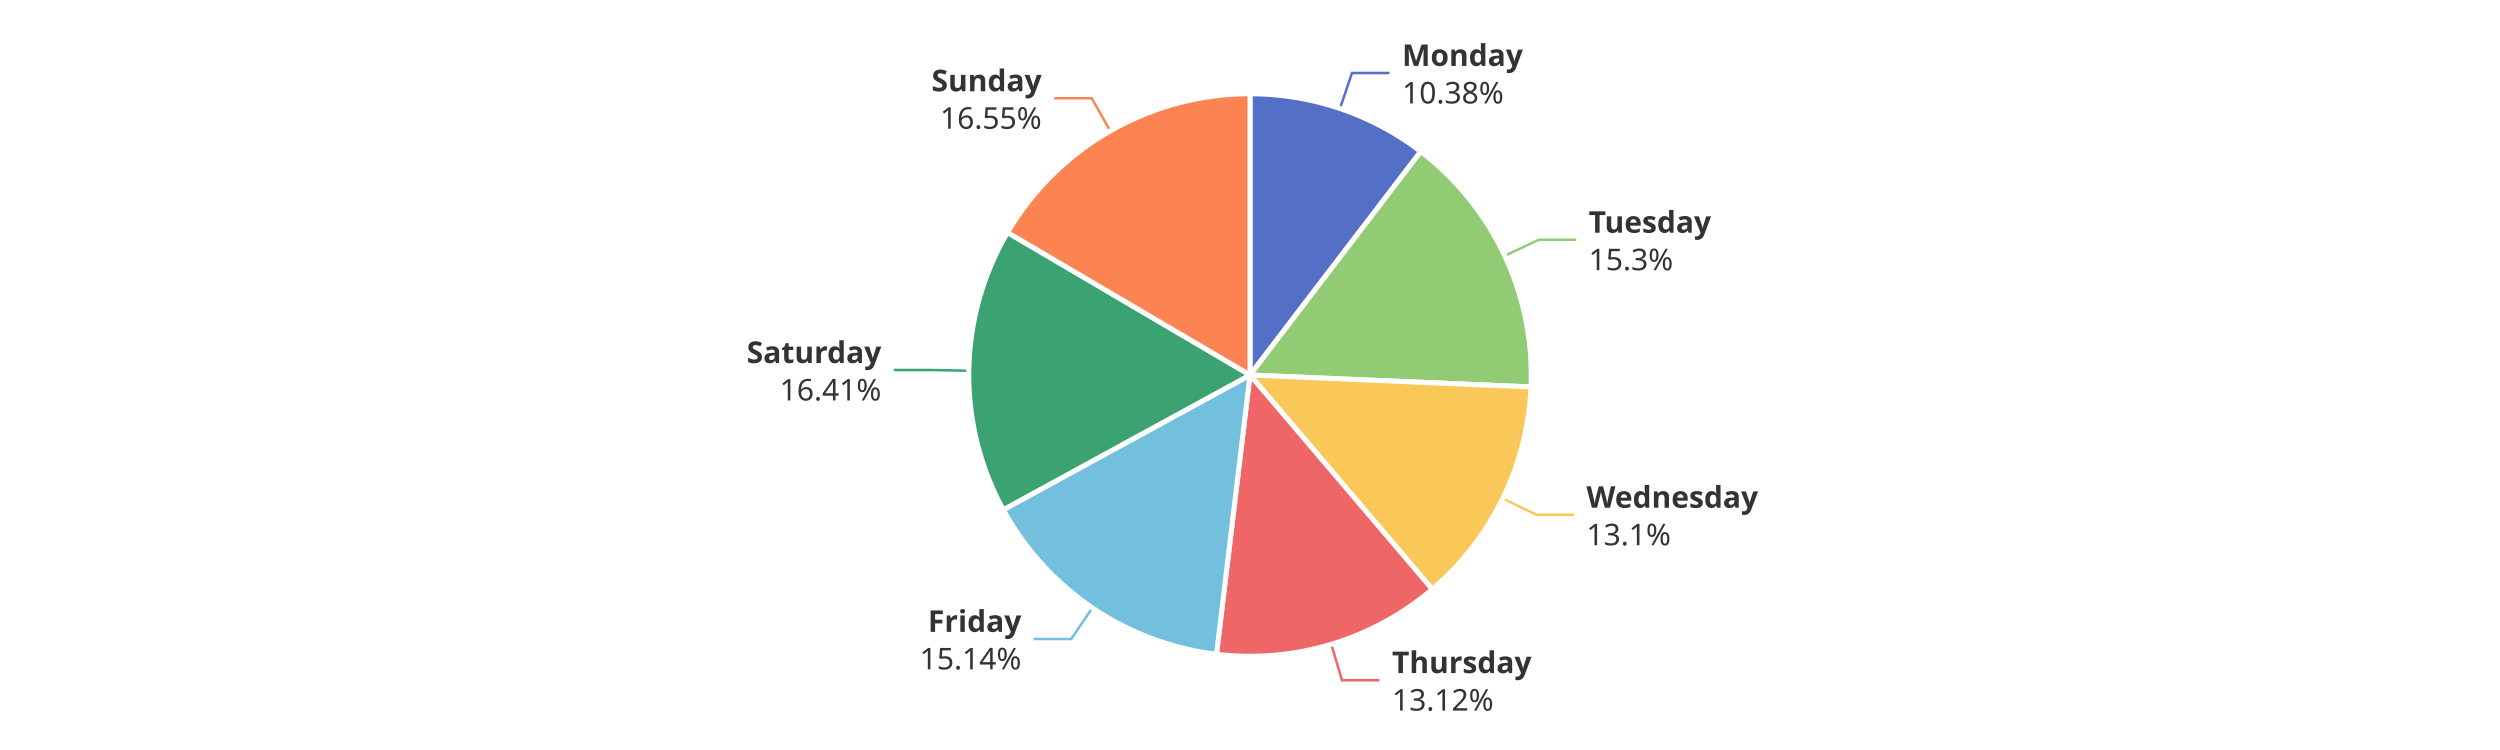
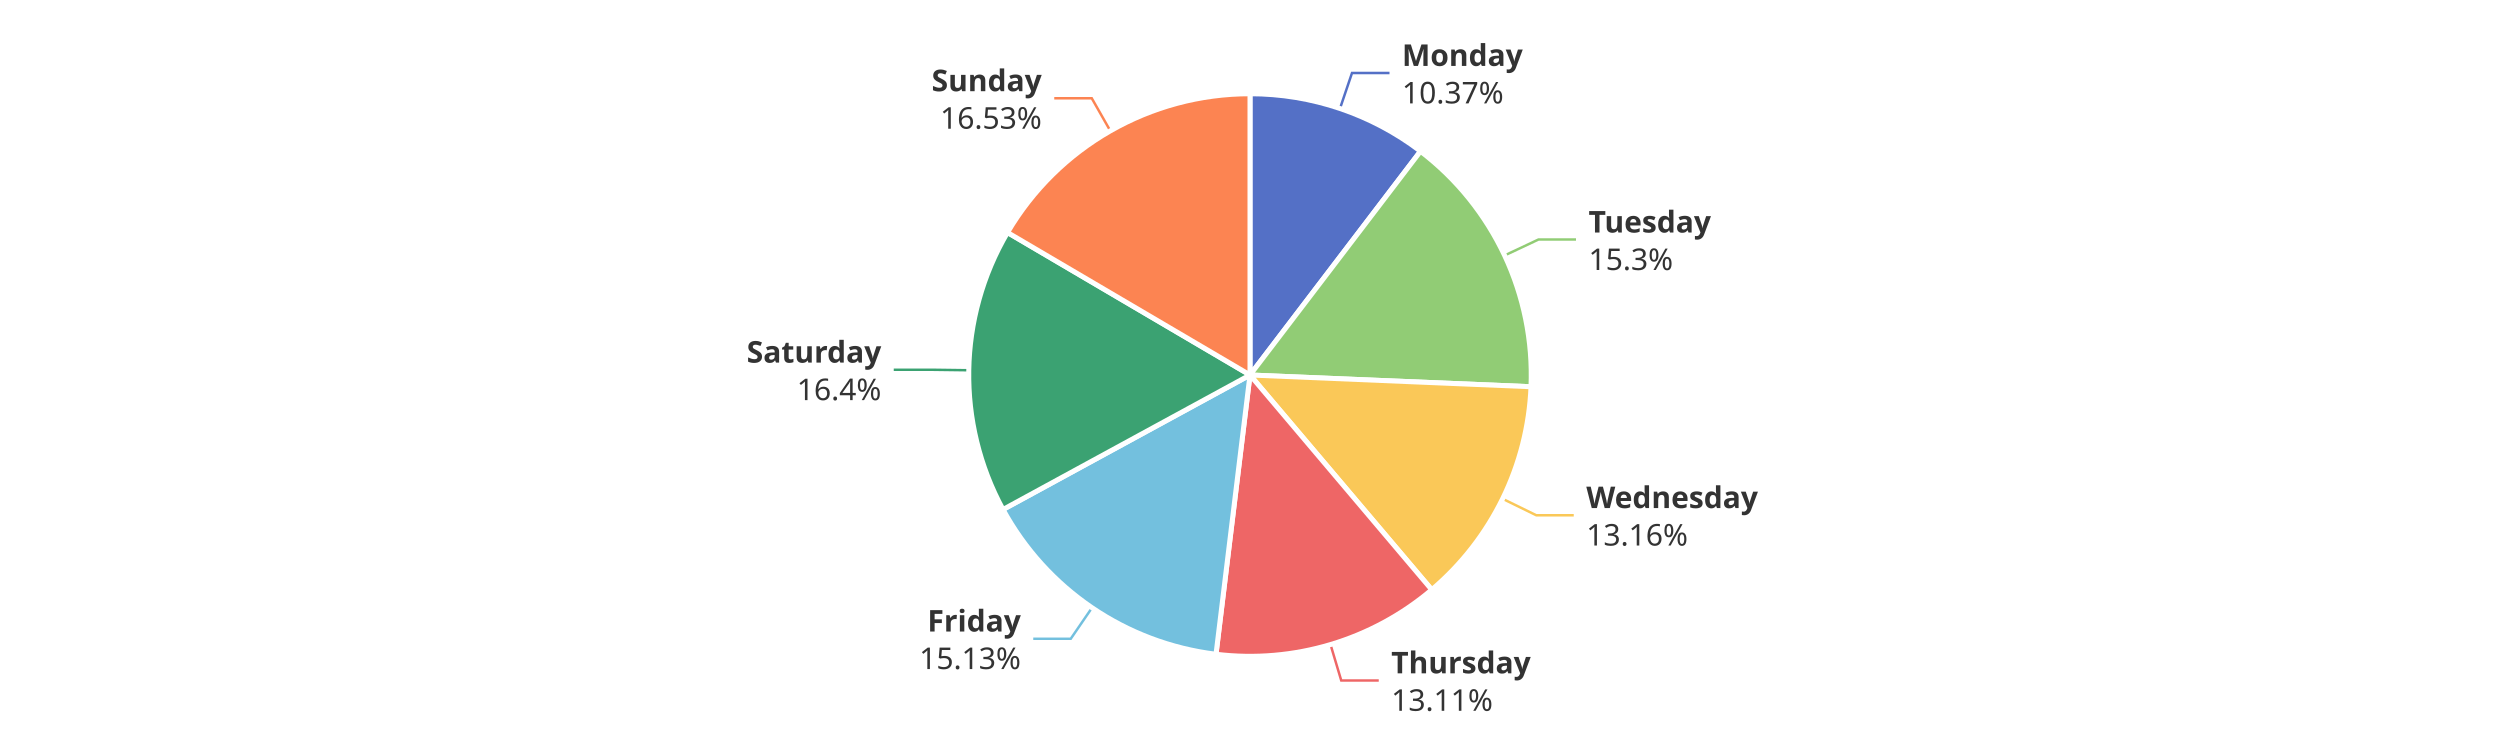
<svg xmlns="http://www.w3.org/2000/svg" width="1000" height="300" version="1.1" baseProfile="full" viewBox="0 0 1000 300">
  <rect width="1000" height="300" x="0" y="0" id="0" fill="#ffffff" />
  <polyline points="536 43.4 540.8 29.2 555.8 29.2" fill="none" stroke="#5470c6" />
-   <polyline points="601.9 102.3 615.5 95.9 630.5 95.9" fill="none" stroke="#91cc75" />
-   <polyline points="601.1 199.4 614.6 205.9 629.6 205.9" fill="none" stroke="#fac858" />
-   <polyline points="532.5 257.7 536.8 272.1 551.8 272.1" fill="none" stroke="#ee6666" />
-   <polyline points="436.9 243.2 428.5 255.6 413.5 255.6" fill="none" stroke="#73c0de" />
-   <polyline points="387.5 148.3 372.5 148 357.5 148" fill="none" stroke="#3ba272" />
-   <polyline points="444.1 52.4 436.7 39.3 421.7 39.3" fill="none" stroke="#fc8452" />
-   <path d="M500 37.5A112.5 112.5 0 0 1 568.3 60.6L500 150Z" fill="#5470c6" stroke="#fff" stroke-width="2" stroke-linejoin="round" />
-   <path d="M568.3 60.6A112.5 112.5 0 0 1 612.4 154.8L500 150Z" fill="#91cc75" stroke="#fff" stroke-width="2" stroke-linejoin="round" />
-   <path d="M612.4 154.8A112.5 112.5 0 0 1 572.9 235.7L500 150Z" fill="#fac858" stroke="#fff" stroke-width="2" stroke-linejoin="round" />
-   <path d="M572.9 235.7A112.5 112.5 0 0 1 486.6 261.7L500 150Z" fill="#ee6666" stroke="#fff" stroke-width="2" stroke-linejoin="round" />
-   <path d="M486.6 261.7A112.5 112.5 0 0 1 401.3 203.9L500 150Z" fill="#73c0de" stroke="#fff" stroke-width="2" stroke-linejoin="round" />
-   <path d="M401.3 203.9A112.5 112.5 0 0 1 403 93L500 150Z" fill="#3ba272" stroke="#fff" stroke-width="2" stroke-linejoin="round" />
+   <polyline points="601.8 102.2 615.4 95.8 630.4 95.8" fill="none" stroke="#91cc75" />
+   <polyline points="601 199.5 614.5 206.1 629.5 206.1" fill="none" stroke="#fac858" />
+   <polyline points="532.2 257.8 536.5 272.2 551.5 272.2" fill="none" stroke="#ee6666" />
+   <polyline points="436.8 243.1 428.3 255.5 413.3 255.5" fill="none" stroke="#73c0de" />
+   <polyline points="387.5 148.1 372.5 147.9 357.5 147.9" fill="none" stroke="#3ba272" />
+   <polyline points="444.1 52.3 436.7 39.3 421.7 39.3" fill="none" stroke="#fc8452" />
+   <path d="M500 37.5A112.5 112.5 0 0 1 568.2 60.5L500 150Z" fill="#5470c6" stroke="#fff" stroke-width="2" stroke-linejoin="round" />
+   <path d="M568.2 60.5A112.5 112.5 0 0 1 612.4 154.7L500 150Z" fill="#91cc75" stroke="#fff" stroke-width="2" stroke-linejoin="round" />
+   <path d="M612.4 154.7A112.5 112.5 0 0 1 572.7 235.9L500 150Z" fill="#fac858" stroke="#fff" stroke-width="2" stroke-linejoin="round" />
+   <path d="M572.7 235.9A112.5 112.5 0 0 1 486.4 261.7L500 150Z" fill="#ee6666" stroke="#fff" stroke-width="2" stroke-linejoin="round" />
+   <path d="M486.4 261.7A112.5 112.5 0 0 1 401.2 203.8L500 150Z" fill="#73c0de" stroke="#fff" stroke-width="2" stroke-linejoin="round" />
+   <path d="M401.2 203.8A112.5 112.5 0 0 1 403 93L500 150Z" fill="#3ba272" stroke="#fff" stroke-width="2" stroke-linejoin="round" />
  <path d="M403 93A112.5 112.5 0 0 1 500 37.5L500 150Z" fill="#fc8452" stroke="#fff" stroke-width="2" stroke-linejoin="round" />
-   <path d="M0 -15l42.8 0l0 30l-42.8 0Z" transform="translate(560.8444 29.2193)" fill="none" />
-   <text dominant-baseline="central" text-anchor="start" style="font-size:12px;font-family:sans-serif;font-weight:bold;" y="-7.5" transform="translate(560.8444 29.2193)" fill="#333" stroke="rgb(255,255,255)" stroke-width="2" paint-order="stroke" stroke-miterlimit="2">Monday</text>
-   <text dominant-baseline="central" text-anchor="start" style="font-size:12px;font-family:sans-serif;" y="7.5" transform="translate(560.8444 29.2193)" fill="#333" stroke="rgb(255,255,255)" stroke-width="2" paint-order="stroke" stroke-miterlimit="2">10.38%</text>
-   <path d="M0 -15l46.2 0l0 30l-46.2 0Z" transform="translate(635.4676 95.9307)" fill="none" />
-   <text dominant-baseline="central" text-anchor="start" style="font-size:12px;font-family:sans-serif;font-weight:bold;" y="-7.5" transform="translate(635.4676 95.9307)" fill="#333" stroke="rgb(255,255,255)" stroke-width="2" paint-order="stroke" stroke-miterlimit="2">Tuesday</text>
-   <text dominant-baseline="central" text-anchor="start" style="font-size:12px;font-family:sans-serif;" y="7.5" transform="translate(635.4676 95.9307)" fill="#333" stroke="rgb(255,255,255)" stroke-width="2" paint-order="stroke" stroke-miterlimit="2">15.3%</text>
-   <path d="M0 -15l63.6 0l0 30l-63.6 0Z" transform="translate(634.5689 205.9483)" fill="none" />
-   <text dominant-baseline="central" text-anchor="start" style="font-size:12px;font-family:sans-serif;font-weight:bold;" y="-7.5" transform="translate(634.5689 205.9483)" fill="#333" stroke="rgb(255,255,255)" stroke-width="2" paint-order="stroke" stroke-miterlimit="2">Wednesday</text>
-   <text dominant-baseline="central" text-anchor="start" style="font-size:12px;font-family:sans-serif;" y="7.5" transform="translate(634.5689 205.9483)" fill="#333" stroke="rgb(255,255,255)" stroke-width="2" paint-order="stroke" stroke-miterlimit="2">13.1%</text>
-   <path d="M0 -15l50.2 0l0 30l-50.2 0Z" transform="translate(556.8004 272.0737)" fill="none" />
-   <text dominant-baseline="central" text-anchor="start" style="font-size:12px;font-family:sans-serif;font-weight:bold;" y="-7.5" transform="translate(556.8004 272.0737)" fill="#333" stroke="rgb(255,255,255)" stroke-width="2" paint-order="stroke" stroke-miterlimit="2">Thursday</text>
-   <text dominant-baseline="central" text-anchor="start" style="font-size:12px;font-family:sans-serif;" y="7.5" transform="translate(556.8004 272.0737)" fill="#333" stroke="rgb(255,255,255)" stroke-width="2" paint-order="stroke" stroke-miterlimit="2">13.12%</text>
-   <path d="M-40.9 -15l40.9 0l0 30l-40.9 0Z" transform="translate(408.5333 255.5877)" fill="none" />
-   <text dominant-baseline="central" text-anchor="end" style="font-size:12px;font-family:sans-serif;font-weight:bold;" y="-7.5" transform="translate(408.5333 255.5877)" fill="#333" stroke="rgb(255,255,255)" stroke-width="2" paint-order="stroke" stroke-miterlimit="2">Friday</text>
-   <text dominant-baseline="central" text-anchor="end" style="font-size:12px;font-family:sans-serif;" y="7.5" transform="translate(408.5333 255.5877)" fill="#333" stroke="rgb(255,255,255)" stroke-width="2" paint-order="stroke" stroke-miterlimit="2">15.14%</text>
-   <path d="M-48.2 -15l48.2 0l0 30l-48.2 0Z" transform="translate(352.5151 148.0374)" fill="none" />
-   <text dominant-baseline="central" text-anchor="end" style="font-size:12px;font-family:sans-serif;font-weight:bold;" y="-7.5" transform="translate(352.5151 148.0374)" fill="#333" stroke="rgb(255,255,255)" stroke-width="2" paint-order="stroke" stroke-miterlimit="2">Saturday</text>
-   <text dominant-baseline="central" text-anchor="end" style="font-size:12px;font-family:sans-serif;" y="7.5" transform="translate(352.5151 148.0374)" fill="#333" stroke="rgb(255,255,255)" stroke-width="2" paint-order="stroke" stroke-miterlimit="2">16.41%</text>
-   <path d="M-40.9 -15l40.9 0l0 30l-40.9 0Z" transform="translate(416.6551 39.3488)" fill="none" />
-   <text dominant-baseline="central" text-anchor="end" style="font-size:12px;font-family:sans-serif;font-weight:bold;" y="-7.5" transform="translate(416.6551 39.3488)" fill="#333" stroke="rgb(255,255,255)" stroke-width="2" paint-order="stroke" stroke-miterlimit="2">Sunday</text>
-   <text dominant-baseline="central" text-anchor="end" style="font-size:12px;font-family:sans-serif;" y="7.5" transform="translate(416.6551 39.3488)" fill="#333" stroke="rgb(255,255,255)" stroke-width="2" paint-order="stroke" stroke-miterlimit="2">16.55%</text>
+   <path d="M0 -15l42.8 0l0 30l-42.8 0Z" transform="translate(560.8025 29.2051)" fill="none" />
+   <text dominant-baseline="central" text-anchor="start" style="font-size:12px;font-family:sans-serif;font-weight:bold;" y="-7.5" transform="translate(560.8025 29.2051)" fill="#333" stroke="rgb(255,255,255)" stroke-width="2" paint-order="stroke" stroke-miterlimit="2">Monday</text>
+   <text dominant-baseline="central" text-anchor="start" style="font-size:12px;font-family:sans-serif;" y="7.5" transform="translate(560.8025 29.2051)" fill="#333" stroke="rgb(255,255,255)" stroke-width="2" paint-order="stroke" stroke-miterlimit="2">10.37%</text>
+   <path d="M0 -15l46.2 0l0 30l-46.2 0Z" transform="translate(635.4274 95.8451)" fill="none" />
+   <text dominant-baseline="central" text-anchor="start" style="font-size:12px;font-family:sans-serif;font-weight:bold;" y="-7.5" transform="translate(635.4274 95.8451)" fill="#333" stroke="rgb(255,255,255)" stroke-width="2" paint-order="stroke" stroke-miterlimit="2">Tuesday</text>
+   <text dominant-baseline="central" text-anchor="start" style="font-size:12px;font-family:sans-serif;" y="7.5" transform="translate(635.4274 95.8451)" fill="#333" stroke="rgb(255,255,255)" stroke-width="2" paint-order="stroke" stroke-miterlimit="2">15.3%</text>
+   <path d="M0 -15l63.6 0l0 30l-63.6 0Z" transform="translate(634.5099 206.069)" fill="none" />
+   <text dominant-baseline="central" text-anchor="start" style="font-size:12px;font-family:sans-serif;font-weight:bold;" y="-7.5" transform="translate(634.5099 206.069)" fill="#333" stroke="rgb(255,255,255)" stroke-width="2" paint-order="stroke" stroke-miterlimit="2">Wednesday</text>
+   <text dominant-baseline="central" text-anchor="start" style="font-size:12px;font-family:sans-serif;" y="7.5" transform="translate(634.5099 206.069)" fill="#333" stroke="rgb(255,255,255)" stroke-width="2" paint-order="stroke" stroke-miterlimit="2">13.16%</text>
+   <path d="M0 -15l50.2 0l0 30l-50.2 0Z" transform="translate(556.49 272.1668)" fill="none" />
+   <text dominant-baseline="central" text-anchor="start" style="font-size:12px;font-family:sans-serif;font-weight:bold;" y="-7.5" transform="translate(556.49 272.1668)" fill="#333" stroke="rgb(255,255,255)" stroke-width="2" paint-order="stroke" stroke-miterlimit="2">Thursday</text>
+   <text dominant-baseline="central" text-anchor="start" style="font-size:12px;font-family:sans-serif;" y="7.5" transform="translate(556.49 272.1668)" fill="#333" stroke="rgb(255,255,255)" stroke-width="2" paint-order="stroke" stroke-miterlimit="2">13.11%</text>
+   <path d="M-40.9 -15l40.9 0l0 30l-40.9 0Z" transform="translate(408.3407 255.4571)" fill="none" />
+   <text dominant-baseline="central" text-anchor="end" style="font-size:12px;font-family:sans-serif;font-weight:bold;" y="-7.5" transform="translate(408.3407 255.4571)" fill="#333" stroke="rgb(255,255,255)" stroke-width="2" paint-order="stroke" stroke-miterlimit="2">Friday</text>
+   <text dominant-baseline="central" text-anchor="end" style="font-size:12px;font-family:sans-serif;" y="7.5" transform="translate(408.3407 255.4571)" fill="#333" stroke="rgb(255,255,255)" stroke-width="2" paint-order="stroke" stroke-miterlimit="2">15.13%</text>
+   <path d="M-48.2 -15l48.2 0l0 30l-48.2 0Z" transform="translate(352.5173 147.8974)" fill="none" />
+   <text dominant-baseline="central" text-anchor="end" style="font-size:12px;font-family:sans-serif;font-weight:bold;" y="-7.5" transform="translate(352.5173 147.8974)" fill="#333" stroke="rgb(255,255,255)" stroke-width="2" paint-order="stroke" stroke-miterlimit="2">Saturday</text>
+   <text dominant-baseline="central" text-anchor="end" style="font-size:12px;font-family:sans-serif;" y="7.5" transform="translate(352.5173 147.8974)" fill="#333" stroke="rgb(255,255,255)" stroke-width="2" paint-order="stroke" stroke-miterlimit="2">16.4%</text>
+   <path d="M-40.9 -15l40.9 0l0 30l-40.9 0Z" transform="translate(416.6956 39.3257)" fill="none" />
+   <text dominant-baseline="central" text-anchor="end" style="font-size:12px;font-family:sans-serif;font-weight:bold;" y="-7.5" transform="translate(416.6956 39.3257)" fill="#333" stroke="rgb(255,255,255)" stroke-width="2" paint-order="stroke" stroke-miterlimit="2">Sunday</text>
+   <text dominant-baseline="central" text-anchor="end" style="font-size:12px;font-family:sans-serif;" y="7.5" transform="translate(416.6956 39.3257)" fill="#333" stroke="rgb(255,255,255)" stroke-width="2" paint-order="stroke" stroke-miterlimit="2">16.53%</text>
</svg>
